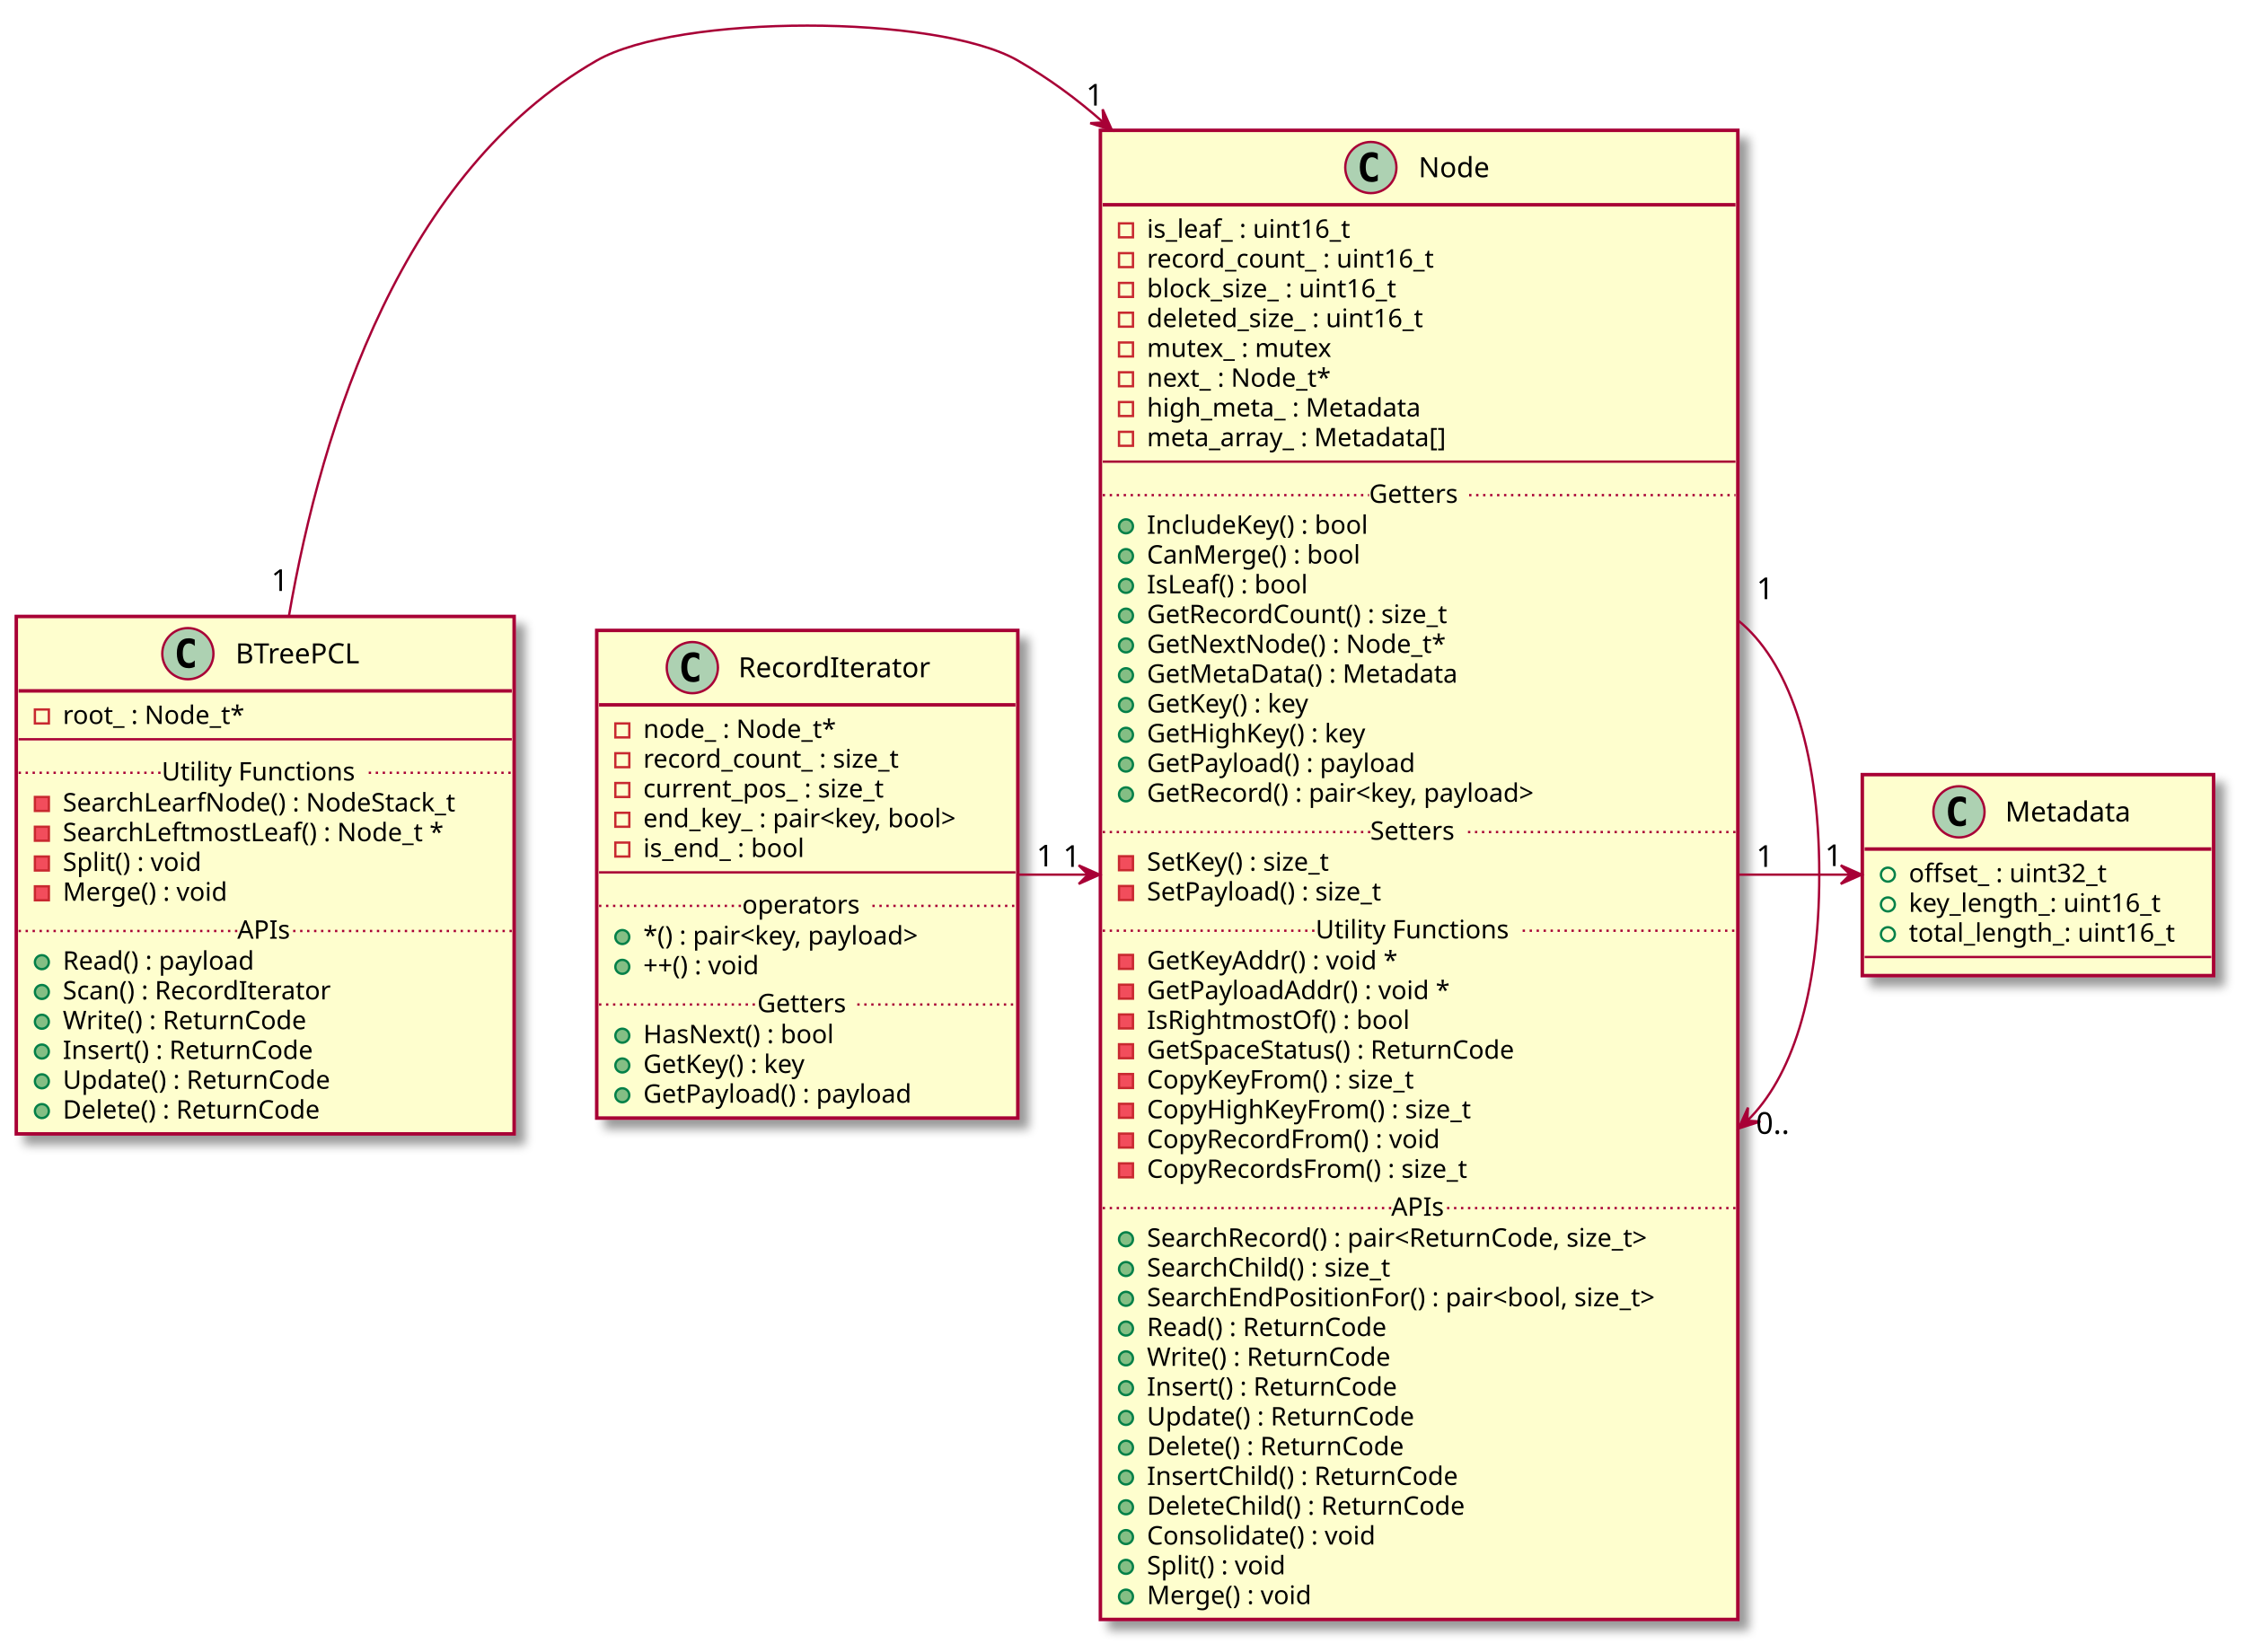
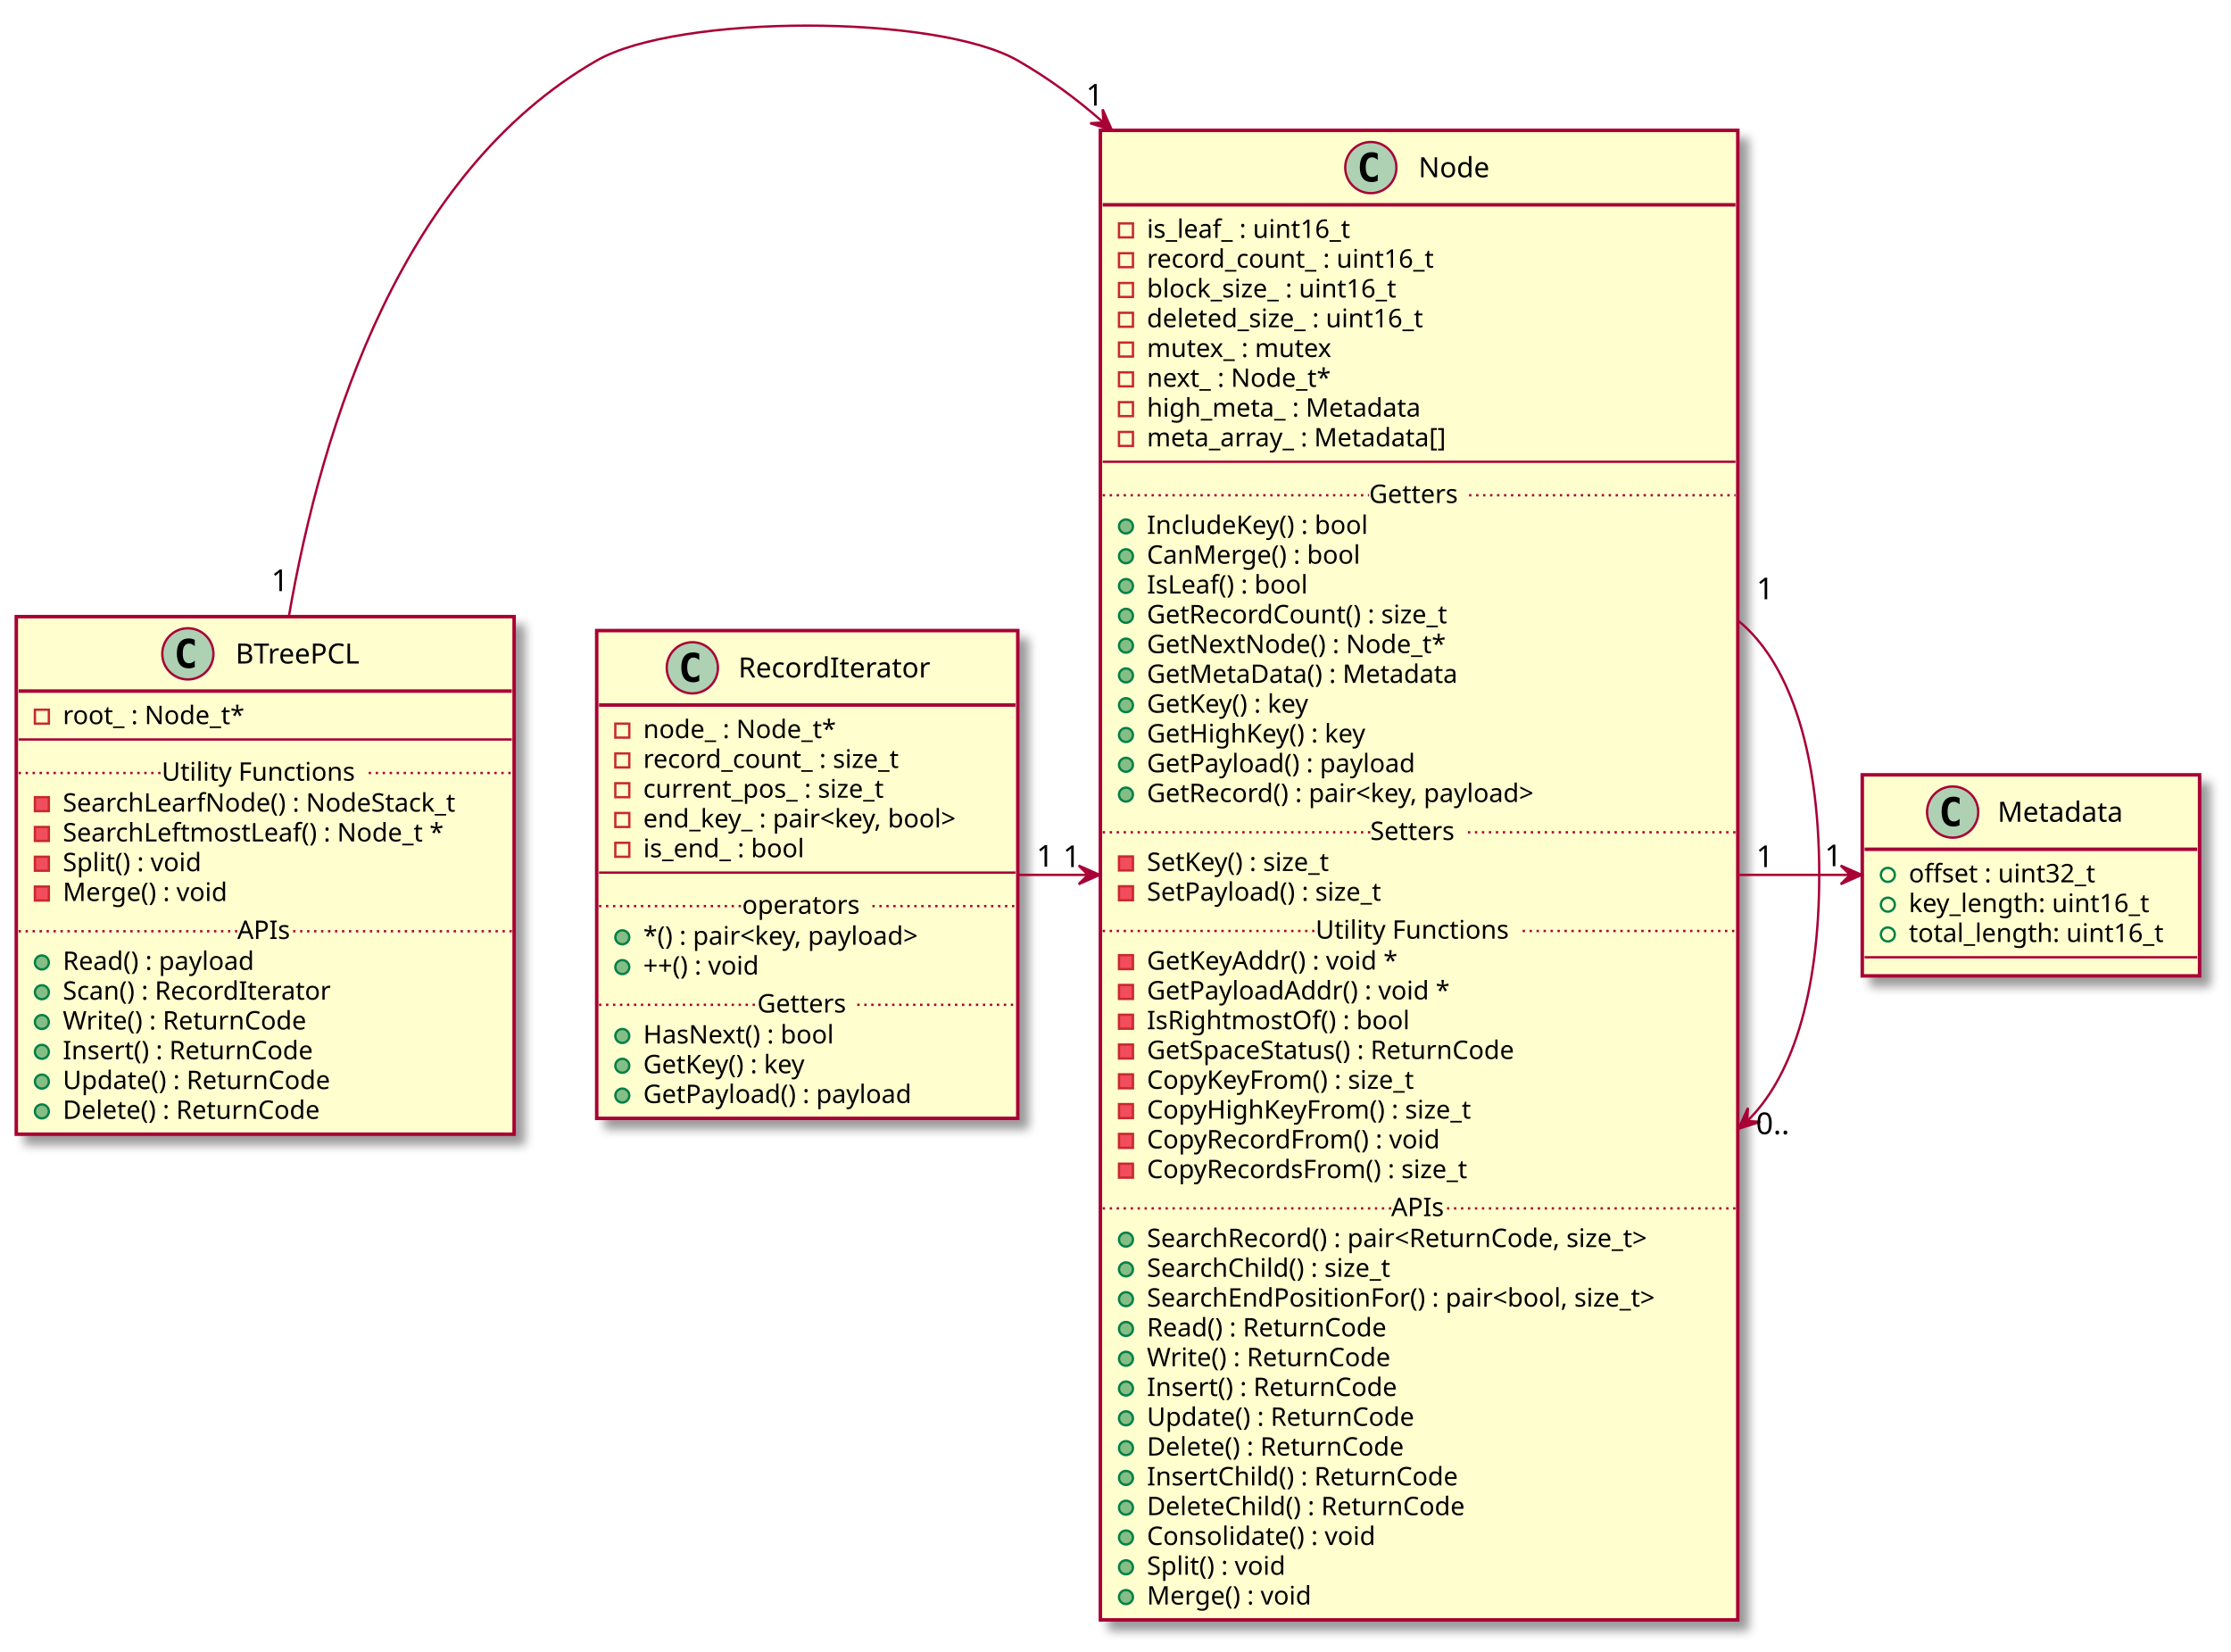
- <svg xmlns="http://www.w3.org/2000/svg" contentScriptType="application/ecmascript" contentStyleType="text/css" height="710px" preserveAspectRatio="none" style="width:965px;height:710px;background:#FFFFFF;" version="1.1" viewBox="0 0 965 710" width="965px" zoomAndPan="magnify">
+ <svg xmlns="http://www.w3.org/2000/svg" contentScriptType="application/ecmascript" contentStyleType="text/css" height="710px" preserveAspectRatio="none" style="width:959px;height:710px;background:#FFFFFF;" version="1.1" viewBox="0 0 959 710" width="959px" zoomAndPan="magnify">
  <defs>
-     <filter height="300%" id="fyr032c9kmdu1" width="300%" x="-1" y="-1">
+     <filter height="300%" id="f1fpjo14ctst2y" width="300%" x="-1" y="-1">
      <feGaussianBlur result="blurOut" stdDeviation="2.0" />
      <feColorMatrix in="blurOut" result="blurOut2" type="matrix" values="0 0 0 0 0 0 0 0 0 0 0 0 0 0 0 0 0 0 .4 0" />
      <feOffset dx="4.0" dy="4.0" in="blurOut2" result="blurOut3" />
      <feBlend in="SourceGraphic" in2="blurOut3" mode="normal" />
    </filter>
  </defs>
  <g>
-     <rect codeLine="2" fill="#FEFECE" filter="url(#fyr032c9kmdu1)" height="222.461" id="BTreePCL" style="stroke:#A80036;stroke-width:1.5;" width="214" x="7" y="265.03" />
+     <rect codeLine="2" fill="#FEFECE" filter="url(#f1fpjo14ctst2y)" height="222.461" id="BTreePCL" style="stroke:#A80036;stroke-width:1.5;" width="214" x="7" y="265.03" />
    <ellipse cx="80.75" cy="281.03" fill="#ADD1B2" rx="11" ry="11" style="stroke:#A80036;stroke-width:1.0;" />
    <path d="M83.719,286.671 Q83.141,286.967 82.5,287.108 Q81.859,287.264 81.156,287.264 Q78.656,287.264 77.328,285.624 Q76.016,283.967 76.016,280.842 Q76.016,277.717 77.328,276.061 Q78.656,274.405 81.156,274.405 Q81.859,274.405 82.5,274.561 Q83.156,274.717 83.719,275.014 L83.719,277.733 Q83.094,277.155 82.5,276.889 Q81.906,276.608 81.281,276.608 Q79.938,276.608 79.25,277.686 Q78.562,278.749 78.562,280.842 Q78.562,282.936 79.25,284.014 Q79.938,285.077 81.281,285.077 Q81.906,285.077 82.5,284.811 Q83.094,284.53 83.719,283.952 L83.719,286.671 Z " fill="#000000" />
    <text fill="#000000" font-family="sans-serif" font-size="12" lengthAdjust="spacing" textLength="58" x="101.25" y="285.184">BTreePCL</text>
    <line style="stroke:#A80036;stroke-width:1.5;" x1="8" x2="220" y1="297.03" y2="297.03" />
    <rect fill="none" height="6" style="stroke:#C82930;stroke-width:1.0;" width="6" x="15" y="305.03" />
    <text fill="#000000" font-family="sans-serif" font-size="11" lengthAdjust="spacing" textLength="86" x="27" y="311.24">root_ : Node_t*</text>
    <line style="stroke:#A80036;stroke-width:1.0;" x1="8" x2="220" y1="317.835" y2="317.835" />
    <rect fill="#F24D5C" height="6" style="stroke:#C82930;stroke-width:1.0;" width="6" x="15" y="342.639" />
    <text fill="#000000" font-family="sans-serif" font-size="11" lengthAdjust="spacing" textLength="188" x="27" y="348.85">SearchLearfNode() : NodeStack_t</text>
    <rect fill="#F24D5C" height="6" style="stroke:#C82930;stroke-width:1.0;" width="6" x="15" y="355.444" />
    <text fill="#000000" font-family="sans-serif" font-size="11" lengthAdjust="spacing" textLength="183" x="27" y="361.654">SearchLeftmostLeaf() : Node_t *</text>
    <rect fill="#F24D5C" height="6" style="stroke:#C82930;stroke-width:1.0;" width="6" x="15" y="368.249" />
    <text fill="#000000" font-family="sans-serif" font-size="11" lengthAdjust="spacing" textLength="68" x="27" y="374.459">Split() : void</text>
    <rect fill="#F24D5C" height="6" style="stroke:#C82930;stroke-width:1.0;" width="6" x="15" y="381.053" />
    <text fill="#000000" font-family="sans-serif" font-size="11" lengthAdjust="spacing" textLength="78" x="27" y="387.264">Merge() : void</text>
    <line style="stroke:#A80036;stroke-width:1.0;stroke-dasharray:1.0,2.0;" x1="8" x2="69.5" y1="332.237" y2="332.237" />
    <text fill="#000000" font-family="sans-serif" font-size="11" lengthAdjust="spacing" textLength="89" x="69.5" y="335.545">Utility Functions</text>
    <line style="stroke:#A80036;stroke-width:1.0;stroke-dasharray:1.0,2.0;" x1="158.5" x2="220" y1="332.237" y2="332.237" />
    <ellipse cx="18" cy="413.663" fill="#84BE84" rx="3" ry="3" style="stroke:#038048;stroke-width:1.0;" />
    <text fill="#000000" font-family="sans-serif" font-size="11" lengthAdjust="spacing" textLength="92" x="27" y="416.873">Read() : payload</text>
    <ellipse cx="18" cy="426.467" fill="#84BE84" rx="3" ry="3" style="stroke:#038048;stroke-width:1.0;" />
    <text fill="#000000" font-family="sans-serif" font-size="11" lengthAdjust="spacing" textLength="129" x="27" y="429.678">Scan() : RecordIterator</text>
    <ellipse cx="18" cy="439.272" fill="#84BE84" rx="3" ry="3" style="stroke:#038048;stroke-width:1.0;" />
    <text fill="#000000" font-family="sans-serif" font-size="11" lengthAdjust="spacing" textLength="114" x="27" y="442.483">Write() : ReturnCode</text>
    <ellipse cx="18" cy="452.077" fill="#84BE84" rx="3" ry="3" style="stroke:#038048;stroke-width:1.0;" />
    <text fill="#000000" font-family="sans-serif" font-size="11" lengthAdjust="spacing" textLength="119" x="27" y="455.287">Insert() : ReturnCode</text>
    <ellipse cx="18" cy="464.882" fill="#84BE84" rx="3" ry="3" style="stroke:#038048;stroke-width:1.0;" />
    <text fill="#000000" font-family="sans-serif" font-size="11" lengthAdjust="spacing" textLength="126" x="27" y="468.092">Update() : ReturnCode</text>
    <ellipse cx="18" cy="477.686" fill="#84BE84" rx="3" ry="3" style="stroke:#038048;stroke-width:1.0;" />
    <text fill="#000000" font-family="sans-serif" font-size="11" lengthAdjust="spacing" textLength="122" x="27" y="480.897">Delete() : ReturnCode</text>
    <line style="stroke:#A80036;stroke-width:1.0;stroke-dasharray:1.0,2.0;" x1="8" x2="102" y1="400.26" y2="400.26" />
    <text fill="#000000" font-family="sans-serif" font-size="11" lengthAdjust="spacing" textLength="24" x="102" y="403.569">APIs</text>
    <line style="stroke:#A80036;stroke-width:1.0;stroke-dasharray:1.0,2.0;" x1="126" x2="220" y1="400.26" y2="400.26" />
-     <rect codeLine="19" fill="#FEFECE" filter="url(#fyr032c9kmdu1)" height="640.211" id="Node" style="stroke:#A80036;stroke-width:1.5;" width="274" x="473" y="56.03" />
+     <rect codeLine="19" fill="#FEFECE" filter="url(#f1fpjo14ctst2y)" height="640.211" id="Node" style="stroke:#A80036;stroke-width:1.5;" width="274" x="473" y="56.03" />
    <ellipse cx="589.25" cy="72.03" fill="#ADD1B2" rx="11" ry="11" style="stroke:#A80036;stroke-width:1.0;" />
    <path d="M592.219,77.671 Q591.641,77.968 591,78.108 Q590.359,78.264 589.656,78.264 Q587.156,78.264 585.828,76.624 Q584.516,74.968 584.516,71.843 Q584.516,68.718 585.828,67.061 Q587.156,65.405 589.656,65.405 Q590.359,65.405 591,65.561 Q591.656,65.718 592.219,66.014 L592.219,68.733 Q591.594,68.155 591,67.889 Q590.406,67.608 589.781,67.608 Q588.438,67.608 587.75,68.686 Q587.062,69.749 587.062,71.843 Q587.062,73.936 587.75,75.014 Q588.438,76.077 589.781,76.077 Q590.406,76.077 591,75.811 Q591.594,75.53 592.219,74.952 L592.219,77.671 Z " fill="#000000" />
    <text fill="#000000" font-family="sans-serif" font-size="12" lengthAdjust="spacing" textLength="33" x="609.75" y="76.184">Node</text>
    <line style="stroke:#A80036;stroke-width:1.5;" x1="474" x2="746" y1="88.03" y2="88.03" />
    <rect fill="none" height="6" style="stroke:#C82930;stroke-width:1.0;" width="6" x="481" y="96.03" />
    <text fill="#000000" font-family="sans-serif" font-size="11" lengthAdjust="spacing" textLength="100" x="493" y="102.24">is_leaf_ : uint16_t</text>
    <rect fill="none" height="6" style="stroke:#C82930;stroke-width:1.0;" width="6" x="481" y="108.835" />
    <text fill="#000000" font-family="sans-serif" font-size="11" lengthAdjust="spacing" textLength="137" x="493" y="115.045">record_count_ : uint16_t</text>
    <rect fill="none" height="6" style="stroke:#C82930;stroke-width:1.0;" width="6" x="481" y="121.639" />
    <text fill="#000000" font-family="sans-serif" font-size="11" lengthAdjust="spacing" textLength="120" x="493" y="127.85">block_size_ : uint16_t</text>
    <rect fill="none" height="6" style="stroke:#C82930;stroke-width:1.0;" width="6" x="481" y="134.444" />
    <text fill="#000000" font-family="sans-serif" font-size="11" lengthAdjust="spacing" textLength="133" x="493" y="140.655">deleted_size_ : uint16_t</text>
    <rect fill="none" height="6" style="stroke:#C82930;stroke-width:1.0;" width="6" x="481" y="147.249" />
    <text fill="#000000" font-family="sans-serif" font-size="11" lengthAdjust="spacing" textLength="88" x="493" y="153.459">mutex_ : mutex</text>
    <rect fill="none" height="6" style="stroke:#C82930;stroke-width:1.0;" width="6" x="481" y="160.053" />
    <text fill="#000000" font-family="sans-serif" font-size="11" lengthAdjust="spacing" textLength="87" x="493" y="166.264">next_ : Node_t*</text>
    <rect fill="none" height="6" style="stroke:#C82930;stroke-width:1.0;" width="6" x="481" y="172.858" />
    <text fill="#000000" font-family="sans-serif" font-size="11" lengthAdjust="spacing" textLength="129" x="493" y="179.069">high_meta_ : Metadata</text>
    <rect fill="none" height="6" style="stroke:#C82930;stroke-width:1.0;" width="6" x="481" y="185.663" />
    <text fill="#000000" font-family="sans-serif" font-size="11" lengthAdjust="spacing" textLength="143" x="493" y="191.873">meta_array_ : Metadata[]</text>
    <line style="stroke:#A80036;stroke-width:1.0;" x1="474" x2="746" y1="198.468" y2="198.468" />
    <ellipse cx="484" cy="226.272" fill="#84BE84" rx="3" ry="3" style="stroke:#038048;stroke-width:1.0;" />
    <text fill="#000000" font-family="sans-serif" font-size="11" lengthAdjust="spacing" textLength="104" x="493" y="229.483">IncludeKey() : bool</text>
    <ellipse cx="484" cy="239.077" fill="#84BE84" rx="3" ry="3" style="stroke:#038048;stroke-width:1.0;" />
    <text fill="#000000" font-family="sans-serif" font-size="11" lengthAdjust="spacing" textLength="101" x="493" y="242.287">CanMerge() : bool</text>
    <ellipse cx="484" cy="251.882" fill="#84BE84" rx="3" ry="3" style="stroke:#038048;stroke-width:1.0;" />
    <text fill="#000000" font-family="sans-serif" font-size="11" lengthAdjust="spacing" textLength="78" x="493" y="255.092">IsLeaf() : bool</text>
    <ellipse cx="484" cy="264.686" fill="#84BE84" rx="3" ry="3" style="stroke:#038048;stroke-width:1.0;" />
    <text fill="#000000" font-family="sans-serif" font-size="11" lengthAdjust="spacing" textLength="144" x="493" y="267.897">GetRecordCount() : size_t</text>
    <ellipse cx="484" cy="277.491" fill="#84BE84" rx="3" ry="3" style="stroke:#038048;stroke-width:1.0;" />
    <text fill="#000000" font-family="sans-serif" font-size="11" lengthAdjust="spacing" textLength="139" x="493" y="280.701">GetNextNode() : Node_t*</text>
    <ellipse cx="484" cy="290.296" fill="#84BE84" rx="3" ry="3" style="stroke:#038048;stroke-width:1.0;" />
    <text fill="#000000" font-family="sans-serif" font-size="11" lengthAdjust="spacing" textLength="145" x="493" y="293.506">GetMetaData() : Metadata</text>
    <ellipse cx="484" cy="303.1" fill="#84BE84" rx="3" ry="3" style="stroke:#038048;stroke-width:1.0;" />
    <text fill="#000000" font-family="sans-serif" font-size="11" lengthAdjust="spacing" textLength="79" x="493" y="306.311">GetKey() : key</text>
    <ellipse cx="484" cy="315.905" fill="#84BE84" rx="3" ry="3" style="stroke:#038048;stroke-width:1.0;" />
    <text fill="#000000" font-family="sans-serif" font-size="11" lengthAdjust="spacing" textLength="104" x="493" y="319.115">GetHighKey() : key</text>
    <ellipse cx="484" cy="328.71" fill="#84BE84" rx="3" ry="3" style="stroke:#038048;stroke-width:1.0;" />
    <text fill="#000000" font-family="sans-serif" font-size="11" lengthAdjust="spacing" textLength="128" x="493" y="331.92">GetPayload() : payload</text>
    <ellipse cx="484" cy="341.514" fill="#84BE84" rx="3" ry="3" style="stroke:#038048;stroke-width:1.0;" />
    <text fill="#000000" font-family="sans-serif" font-size="11" lengthAdjust="spacing" textLength="190" x="493" y="344.725">GetRecord() : pair&lt;key, payload&gt;</text>
    <line style="stroke:#A80036;stroke-width:1.0;stroke-dasharray:1.0,2.0;" x1="474" x2="588.5" y1="212.87" y2="212.87" />
    <text fill="#000000" font-family="sans-serif" font-size="11" lengthAdjust="spacing" textLength="43" x="588.5" y="216.178">Getters</text>
    <line style="stroke:#A80036;stroke-width:1.0;stroke-dasharray:1.0,2.0;" x1="631.5" x2="746" y1="212.87" y2="212.87" />
    <rect fill="#F24D5C" height="6" style="stroke:#C82930;stroke-width:1.0;" width="6" x="481" y="368.124" />
    <text fill="#000000" font-family="sans-serif" font-size="11" lengthAdjust="spacing" textLength="91" x="493" y="374.334">SetKey() : size_t</text>
    <rect fill="#F24D5C" height="6" style="stroke:#C82930;stroke-width:1.0;" width="6" x="481" y="380.928" />
    <text fill="#000000" font-family="sans-serif" font-size="11" lengthAdjust="spacing" textLength="115" x="493" y="387.139">SetPayload() : size_t</text>
    <line style="stroke:#A80036;stroke-width:1.0;stroke-dasharray:1.0,2.0;" x1="474" x2="589" y1="357.721" y2="357.721" />
    <text fill="#000000" font-family="sans-serif" font-size="11" lengthAdjust="spacing" textLength="42" x="589" y="361.029">Setters</text>
    <line style="stroke:#A80036;stroke-width:1.0;stroke-dasharray:1.0,2.0;" x1="631" x2="746" y1="357.721" y2="357.721" />
    <rect fill="#F24D5C" height="6" style="stroke:#C82930;stroke-width:1.0;" width="6" x="481" y="410.538" />
    <text fill="#000000" font-family="sans-serif" font-size="11" lengthAdjust="spacing" textLength="119" x="493" y="416.748">GetKeyAddr() : void *</text>
    <rect fill="#F24D5C" height="6" style="stroke:#C82930;stroke-width:1.0;" width="6" x="481" y="423.342" />
    <text fill="#000000" font-family="sans-serif" font-size="11" lengthAdjust="spacing" textLength="143" x="493" y="429.553">GetPayloadAddr() : void *</text>
    <rect fill="#F24D5C" height="6" style="stroke:#C82930;stroke-width:1.0;" width="6" x="481" y="436.147" />
    <text fill="#000000" font-family="sans-serif" font-size="11" lengthAdjust="spacing" textLength="124" x="493" y="442.358">IsRightmostOf() : bool</text>
    <rect fill="#F24D5C" height="6" style="stroke:#C82930;stroke-width:1.0;" width="6" x="481" y="448.952" />
    <text fill="#000000" font-family="sans-serif" font-size="11" lengthAdjust="spacing" textLength="178" x="493" y="455.162">GetSpaceStatus() : ReturnCode</text>
    <rect fill="#F24D5C" height="6" style="stroke:#C82930;stroke-width:1.0;" width="6" x="481" y="461.757" />
    <text fill="#000000" font-family="sans-serif" font-size="11" lengthAdjust="spacing" textLength="129" x="493" y="467.967">CopyKeyFrom() : size_t</text>
    <rect fill="#F24D5C" height="6" style="stroke:#C82930;stroke-width:1.0;" width="6" x="481" y="474.561" />
    <text fill="#000000" font-family="sans-serif" font-size="11" lengthAdjust="spacing" textLength="154" x="493" y="480.772">CopyHighKeyFrom() : size_t</text>
    <rect fill="#F24D5C" height="6" style="stroke:#C82930;stroke-width:1.0;" width="6" x="481" y="487.366" />
    <text fill="#000000" font-family="sans-serif" font-size="11" lengthAdjust="spacing" textLength="139" x="493" y="493.576">CopyRecordFrom() : void</text>
    <rect fill="#F24D5C" height="6" style="stroke:#C82930;stroke-width:1.0;" width="6" x="481" y="500.171" />
    <text fill="#000000" font-family="sans-serif" font-size="11" lengthAdjust="spacing" textLength="155" x="493" y="506.381">CopyRecordsFrom() : size_t</text>
    <line style="stroke:#A80036;stroke-width:1.0;stroke-dasharray:1.0,2.0;" x1="474" x2="565.5" y1="400.135" y2="400.135" />
    <text fill="#000000" font-family="sans-serif" font-size="11" lengthAdjust="spacing" textLength="89" x="565.5" y="403.444">Utility Functions</text>
    <line style="stroke:#A80036;stroke-width:1.0;stroke-dasharray:1.0,2.0;" x1="654.5" x2="746" y1="400.135" y2="400.135" />
    <ellipse cx="484" cy="532.78" fill="#84BE84" rx="3" ry="3" style="stroke:#038048;stroke-width:1.0;" />
    <text fill="#000000" font-family="sans-serif" font-size="11" lengthAdjust="spacing" textLength="245" x="493" y="535.99">SearchRecord() : pair&lt;ReturnCode, size_t&gt;</text>
    <ellipse cx="484" cy="545.585" fill="#84BE84" rx="3" ry="3" style="stroke:#038048;stroke-width:1.0;" />
    <text fill="#000000" font-family="sans-serif" font-size="11" lengthAdjust="spacing" textLength="120" x="493" y="548.795">SearchChild() : size_t</text>
    <ellipse cx="484" cy="558.389" fill="#84BE84" rx="3" ry="3" style="stroke:#038048;stroke-width:1.0;" />
    <text fill="#000000" font-family="sans-serif" font-size="11" lengthAdjust="spacing" textLength="248" x="493" y="561.6">SearchEndPositionFor() : pair&lt;bool, size_t&gt;</text>
    <ellipse cx="484" cy="571.194" fill="#84BE84" rx="3" ry="3" style="stroke:#038048;stroke-width:1.0;" />
    <text fill="#000000" font-family="sans-serif" font-size="11" lengthAdjust="spacing" textLength="114" x="493" y="574.404">Read() : ReturnCode</text>
    <ellipse cx="484" cy="583.999" fill="#84BE84" rx="3" ry="3" style="stroke:#038048;stroke-width:1.0;" />
    <text fill="#000000" font-family="sans-serif" font-size="11" lengthAdjust="spacing" textLength="114" x="493" y="587.209">Write() : ReturnCode</text>
    <ellipse cx="484" cy="596.803" fill="#84BE84" rx="3" ry="3" style="stroke:#038048;stroke-width:1.0;" />
    <text fill="#000000" font-family="sans-serif" font-size="11" lengthAdjust="spacing" textLength="119" x="493" y="600.014">Insert() : ReturnCode</text>
    <ellipse cx="484" cy="609.608" fill="#84BE84" rx="3" ry="3" style="stroke:#038048;stroke-width:1.0;" />
    <text fill="#000000" font-family="sans-serif" font-size="11" lengthAdjust="spacing" textLength="126" x="493" y="612.819">Update() : ReturnCode</text>
    <ellipse cx="484" cy="622.413" fill="#84BE84" rx="3" ry="3" style="stroke:#038048;stroke-width:1.0;" />
    <text fill="#000000" font-family="sans-serif" font-size="11" lengthAdjust="spacing" textLength="122" x="493" y="625.623">Delete() : ReturnCode</text>
    <ellipse cx="484" cy="635.217" fill="#84BE84" rx="3" ry="3" style="stroke:#038048;stroke-width:1.0;" />
    <text fill="#000000" font-family="sans-serif" font-size="11" lengthAdjust="spacing" textLength="147" x="493" y="638.428">InsertChild() : ReturnCode</text>
    <ellipse cx="484" cy="648.022" fill="#84BE84" rx="3" ry="3" style="stroke:#038048;stroke-width:1.0;" />
    <text fill="#000000" font-family="sans-serif" font-size="11" lengthAdjust="spacing" textLength="150" x="493" y="651.233">DeleteChild() : ReturnCode</text>
    <ellipse cx="484" cy="660.827" fill="#84BE84" rx="3" ry="3" style="stroke:#038048;stroke-width:1.0;" />
    <text fill="#000000" font-family="sans-serif" font-size="11" lengthAdjust="spacing" textLength="110" x="493" y="664.037">Consolidate() : void</text>
    <ellipse cx="484" cy="673.632" fill="#84BE84" rx="3" ry="3" style="stroke:#038048;stroke-width:1.0;" />
    <text fill="#000000" font-family="sans-serif" font-size="11" lengthAdjust="spacing" textLength="68" x="493" y="676.842">Split() : void</text>
    <ellipse cx="484" cy="686.436" fill="#84BE84" rx="3" ry="3" style="stroke:#038048;stroke-width:1.0;" />
    <text fill="#000000" font-family="sans-serif" font-size="11" lengthAdjust="spacing" textLength="78" x="493" y="689.647">Merge() : void</text>
    <line style="stroke:#A80036;stroke-width:1.0;stroke-dasharray:1.0,2.0;" x1="474" x2="598" y1="519.378" y2="519.378" />
    <text fill="#000000" font-family="sans-serif" font-size="11" lengthAdjust="spacing" textLength="24" x="598" y="522.686">APIs</text>
    <line style="stroke:#A80036;stroke-width:1.0;stroke-dasharray:1.0,2.0;" x1="622" x2="746" y1="519.378" y2="519.378" />
-     <rect codeLine="68" fill="#FEFECE" filter="url(#fyr032c9kmdu1)" height="86.414" id="Metadata" style="stroke:#A80036;stroke-width:1.5;" width="151" x="800.5" y="333.03" />
-     <ellipse cx="842.05" cy="349.03" fill="#ADD1B2" rx="11" ry="11" style="stroke:#A80036;stroke-width:1.0;" />
-     <path d="M845.019,354.671 Q844.441,354.967 843.8,355.108 Q843.159,355.264 842.456,355.264 Q839.956,355.264 838.628,353.624 Q837.316,351.967 837.316,348.842 Q837.316,345.717 838.628,344.061 Q839.956,342.405 842.456,342.405 Q843.159,342.405 843.8,342.561 Q844.456,342.717 845.019,343.014 L845.019,345.733 Q844.394,345.155 843.8,344.889 Q843.206,344.608 842.581,344.608 Q841.237,344.608 840.55,345.686 Q839.862,346.749 839.862,348.842 Q839.862,350.936 840.55,352.014 Q841.237,353.077 842.581,353.077 Q843.206,353.077 843.8,352.811 Q844.394,352.53 845.019,351.952 L845.019,354.671 Z " fill="#000000" />
-     <text fill="#000000" font-family="sans-serif" font-size="12" lengthAdjust="spacing" textLength="60" x="861.95" y="353.184">Metadata</text>
-     <line style="stroke:#A80036;stroke-width:1.5;" x1="801.5" x2="950.5" y1="365.03" y2="365.03" />
+     <rect codeLine="68" fill="#FEFECE" filter="url(#f1fpjo14ctst2y)" height="86.414" id="Metadata" style="stroke:#A80036;stroke-width:1.5;" width="145" x="800.5" y="333.03" />
+     <ellipse cx="839.35" cy="349.03" fill="#ADD1B2" rx="11" ry="11" style="stroke:#A80036;stroke-width:1.0;" />
+     <path d="M842.319,354.671 Q841.741,354.967 841.1,355.108 Q840.459,355.264 839.756,355.264 Q837.256,355.264 835.928,353.624 Q834.616,351.967 834.616,348.842 Q834.616,345.717 835.928,344.061 Q837.256,342.405 839.756,342.405 Q840.459,342.405 841.1,342.561 Q841.756,342.717 842.319,343.014 L842.319,345.733 Q841.694,345.155 841.1,344.889 Q840.506,344.608 839.881,344.608 Q838.538,344.608 837.85,345.686 Q837.163,346.749 837.163,348.842 Q837.163,350.936 837.85,352.014 Q838.538,353.077 839.881,353.077 Q840.506,353.077 841.1,352.811 Q841.694,352.53 842.319,351.952 L842.319,354.671 Z " fill="#000000" />
+     <text fill="#000000" font-family="sans-serif" font-size="12" lengthAdjust="spacing" textLength="60" x="858.65" y="353.184">Metadata</text>
+     <line style="stroke:#A80036;stroke-width:1.5;" x1="801.5" x2="944.5" y1="365.03" y2="365.03" />
    <ellipse cx="811.5" cy="376.03" rx="3" ry="3" style="stroke:#038048;stroke-width:1.0;fill:none;" />
-     <text fill="#000000" font-family="sans-serif" font-size="11" lengthAdjust="spacing" textLength="96" x="820.5" y="379.24">offset_ : uint32_t</text>
+     <text fill="#000000" font-family="sans-serif" font-size="11" lengthAdjust="spacing" textLength="90" x="820.5" y="379.24">offset : uint32_t</text>
    <ellipse cx="811.5" cy="388.835" rx="3" ry="3" style="stroke:#038048;stroke-width:1.0;fill:none;" />
-     <text fill="#000000" font-family="sans-serif" font-size="11" lengthAdjust="spacing" textLength="119" x="820.5" y="392.045">key_length_: uint16_t</text>
+     <text fill="#000000" font-family="sans-serif" font-size="11" lengthAdjust="spacing" textLength="113" x="820.5" y="392.045">key_length: uint16_t</text>
    <ellipse cx="811.5" cy="401.639" rx="3" ry="3" style="stroke:#038048;stroke-width:1.0;fill:none;" />
-     <text fill="#000000" font-family="sans-serif" font-size="11" lengthAdjust="spacing" textLength="125" x="820.5" y="404.85">total_length_: uint16_t</text>
-     <line style="stroke:#A80036;stroke-width:1.0;" x1="801.5" x2="950.5" y1="411.444" y2="411.444" />
-     <rect codeLine="75" fill="#FEFECE" filter="url(#fyr032c9kmdu1)" height="209.656" id="RecordIterator" style="stroke:#A80036;stroke-width:1.5;" width="181" x="256.5" y="271.03" />
+     <text fill="#000000" font-family="sans-serif" font-size="11" lengthAdjust="spacing" textLength="119" x="820.5" y="404.85">total_length: uint16_t</text>
+     <line style="stroke:#A80036;stroke-width:1.0;" x1="801.5" x2="944.5" y1="411.444" y2="411.444" />
+     <rect codeLine="75" fill="#FEFECE" filter="url(#f1fpjo14ctst2y)" height="209.656" id="RecordIterator" style="stroke:#A80036;stroke-width:1.5;" width="181" x="256.5" y="271.03" />
    <ellipse cx="297.6" cy="287.03" fill="#ADD1B2" rx="11" ry="11" style="stroke:#A80036;stroke-width:1.0;" />
    <path d="M300.569,292.671 Q299.991,292.967 299.35,293.108 Q298.709,293.264 298.006,293.264 Q295.506,293.264 294.178,291.624 Q292.866,289.967 292.866,286.842 Q292.866,283.717 294.178,282.061 Q295.506,280.405 298.006,280.405 Q298.709,280.405 299.35,280.561 Q300.006,280.717 300.569,281.014 L300.569,283.733 Q299.944,283.155 299.35,282.889 Q298.756,282.608 298.131,282.608 Q296.788,282.608 296.1,283.686 Q295.413,284.749 295.413,286.842 Q295.413,288.936 296.1,290.014 Q296.788,291.077 298.131,291.077 Q298.756,291.077 299.35,290.811 Q299.944,290.53 300.569,289.952 L300.569,292.671 Z " fill="#000000" />
    <text fill="#000000" font-family="sans-serif" font-size="12" lengthAdjust="spacing" textLength="91" x="317.4" y="291.184">RecordIterator</text>
    <line style="stroke:#A80036;stroke-width:1.5;" x1="257.5" x2="436.5" y1="303.03" y2="303.03" />
    <rect fill="none" height="6" style="stroke:#C82930;stroke-width:1.0;" width="6" x="264.5" y="311.03" />
    <text fill="#000000" font-family="sans-serif" font-size="11" lengthAdjust="spacing" textLength="91" x="276.5" y="317.24">node_ : Node_t*</text>
    <rect fill="none" height="6" style="stroke:#C82930;stroke-width:1.0;" width="6" x="264.5" y="323.835" />
    <text fill="#000000" font-family="sans-serif" font-size="11" lengthAdjust="spacing" textLength="124" x="276.5" y="330.045">record_count_ : size_t</text>
    <rect fill="none" height="6" style="stroke:#C82930;stroke-width:1.0;" width="6" x="264.5" y="336.639" />
    <text fill="#000000" font-family="sans-serif" font-size="11" lengthAdjust="spacing" textLength="118" x="276.5" y="342.85">current_pos_ : size_t</text>
    <rect fill="none" height="6" style="stroke:#C82930;stroke-width:1.0;" width="6" x="264.5" y="349.444" />
    <text fill="#000000" font-family="sans-serif" font-size="11" lengthAdjust="spacing" textLength="155" x="276.5" y="355.654">end_key_ : pair&lt;key, bool&gt;</text>
    <rect fill="none" height="6" style="stroke:#C82930;stroke-width:1.0;" width="6" x="264.5" y="362.249" />
    <text fill="#000000" font-family="sans-serif" font-size="11" lengthAdjust="spacing" textLength="79" x="276.5" y="368.459">is_end_ : bool</text>
    <line style="stroke:#A80036;stroke-width:1.0;" x1="257.5" x2="436.5" y1="375.053" y2="375.053" />
    <ellipse cx="267.5" cy="402.858" fill="#84BE84" rx="3" ry="3" style="stroke:#038048;stroke-width:1.0;" />
    <text fill="#000000" font-family="sans-serif" font-size="11" lengthAdjust="spacing" textLength="137" x="276.5" y="406.069">*() : pair&lt;key, payload&gt;</text>
    <ellipse cx="267.5" cy="415.663" fill="#84BE84" rx="3" ry="3" style="stroke:#038048;stroke-width:1.0;" />
    <text fill="#000000" font-family="sans-serif" font-size="11" lengthAdjust="spacing" textLength="61" x="276.5" y="418.873">++() : void</text>
    <line style="stroke:#A80036;stroke-width:1.0;stroke-dasharray:1.0,2.0;" x1="257.5" x2="319" y1="389.456" y2="389.456" />
    <text fill="#000000" font-family="sans-serif" font-size="11" lengthAdjust="spacing" textLength="56" x="319" y="392.764">operators</text>
    <line style="stroke:#A80036;stroke-width:1.0;stroke-dasharray:1.0,2.0;" x1="375" x2="436.5" y1="389.456" y2="389.456" />
    <ellipse cx="267.5" cy="445.272" fill="#84BE84" rx="3" ry="3" style="stroke:#038048;stroke-width:1.0;" />
    <text fill="#000000" font-family="sans-serif" font-size="11" lengthAdjust="spacing" textLength="91" x="276.5" y="448.483">HasNext() : bool</text>
    <ellipse cx="267.5" cy="458.077" fill="#84BE84" rx="3" ry="3" style="stroke:#038048;stroke-width:1.0;" />
    <text fill="#000000" font-family="sans-serif" font-size="11" lengthAdjust="spacing" textLength="79" x="276.5" y="461.287">GetKey() : key</text>
    <ellipse cx="267.5" cy="470.882" fill="#84BE84" rx="3" ry="3" style="stroke:#038048;stroke-width:1.0;" />
    <text fill="#000000" font-family="sans-serif" font-size="11" lengthAdjust="spacing" textLength="128" x="276.5" y="474.092">GetPayload() : payload</text>
    <line style="stroke:#A80036;stroke-width:1.0;stroke-dasharray:1.0,2.0;" x1="257.5" x2="325.5" y1="431.87" y2="431.87" />
    <text fill="#000000" font-family="sans-serif" font-size="11" lengthAdjust="spacing" textLength="43" x="325.5" y="435.178">Getters</text>
    <line style="stroke:#A80036;stroke-width:1.0;stroke-dasharray:1.0,2.0;" x1="368.5" x2="436.5" y1="431.87" y2="431.87" />
    <path codeLine="91" d="M124.17,264.98 C138.53,181.6 173.16,73.9 256.5,26.03 C291.38,6 402.62,6 437.5,26.03 C450.69,33.61 462.9,42.55 474.19,52.56 " fill="none" id="BTreePCL-to-Node" style="stroke:#A80036;stroke-width:1.0;" />
    <polygon fill="#A80036" points="477.99,56,473.976,47.006,474.274,52.655,468.625,52.953,477.99,56" style="stroke:#A80036;stroke-width:1.0;" />
    <text fill="#000000" font-family="sans-serif" font-size="13" lengthAdjust="spacing" textLength="8" x="116.585" y="254.071">1</text>
    <text fill="#000000" font-family="sans-serif" font-size="13" lengthAdjust="spacing" textLength="8" x="466.802" y="45.389">1</text>
-     <path codeLine="92" d="M747.16,376.03 C763.06,376.03 778.96,376.03 794.86,376.03 " fill="none" id="Node-to-Metadata" style="stroke:#A80036;stroke-width:1.0;" />
-     <polygon fill="#A80036" points="800.25,376.03,791.25,372.03,795.25,376.03,791.25,380.03,800.25,376.03" style="stroke:#A80036;stroke-width:1.0;" />
-     <text fill="#000000" font-family="sans-serif" font-size="13" lengthAdjust="spacing" textLength="8" x="754.88" y="372.685">1</text>
-     <text fill="#000000" font-family="sans-serif" font-size="13" lengthAdjust="spacing" textLength="8" x="784.4" y="372.345">1</text>
+     <path codeLine="92" d="M747.15,376.03 C763.05,376.03 778.95,376.03 794.85,376.03 " fill="none" id="Node-to-Metadata" style="stroke:#A80036;stroke-width:1.0;" />
+     <polygon fill="#A80036" points="800.24,376.03,791.24,372.03,795.24,376.03,791.24,380.03,800.24,376.03" style="stroke:#A80036;stroke-width:1.0;" />
+     <text fill="#000000" font-family="sans-serif" font-size="13" lengthAdjust="spacing" textLength="8" x="754.869" y="372.685">1</text>
+     <text fill="#000000" font-family="sans-serif" font-size="13" lengthAdjust="spacing" textLength="8" x="784.324" y="372.309">1</text>
    <path codeLine="93" d="M747.3,266.89 C767.98,283.71 782,320.09 782,376.03 C782,428.47 769.68,463.72 751.1,481.79 " fill="none" id="Node-to-Node" style="stroke:#A80036;stroke-width:1.0;" />
    <polygon fill="#A80036" points="747.3,485.17,756.678,482.16,751.03,481.84,751.35,476.192,747.3,485.17" style="stroke:#A80036;stroke-width:1.0;" />
    <text fill="#000000" font-family="sans-serif" font-size="13" lengthAdjust="spacing" textLength="8" x="755.027" y="257.576">1</text>
    <text fill="#000000" font-family="sans-serif" font-size="13" lengthAdjust="spacing" textLength="16" x="754.792" y="487.476">0..</text>
    <path codeLine="94" d="M437.66,376.03 C447.6,376.03 457.54,376.03 467.47,376.03 " fill="none" id="RecordIterator-to-Node" style="stroke:#A80036;stroke-width:1.0;" />
    <polygon fill="#A80036" points="472.67,376.03,463.67,372.03,467.67,376.03,463.67,380.03,472.67,376.03" style="stroke:#A80036;stroke-width:1.0;" />
    <text fill="#000000" font-family="sans-serif" font-size="13" lengthAdjust="spacing" textLength="8" x="445.499" y="372.495">1</text>
    <text fill="#000000" font-family="sans-serif" font-size="13" lengthAdjust="spacing" textLength="8" x="456.941" y="372.685">1</text>
  </g>
</svg>
